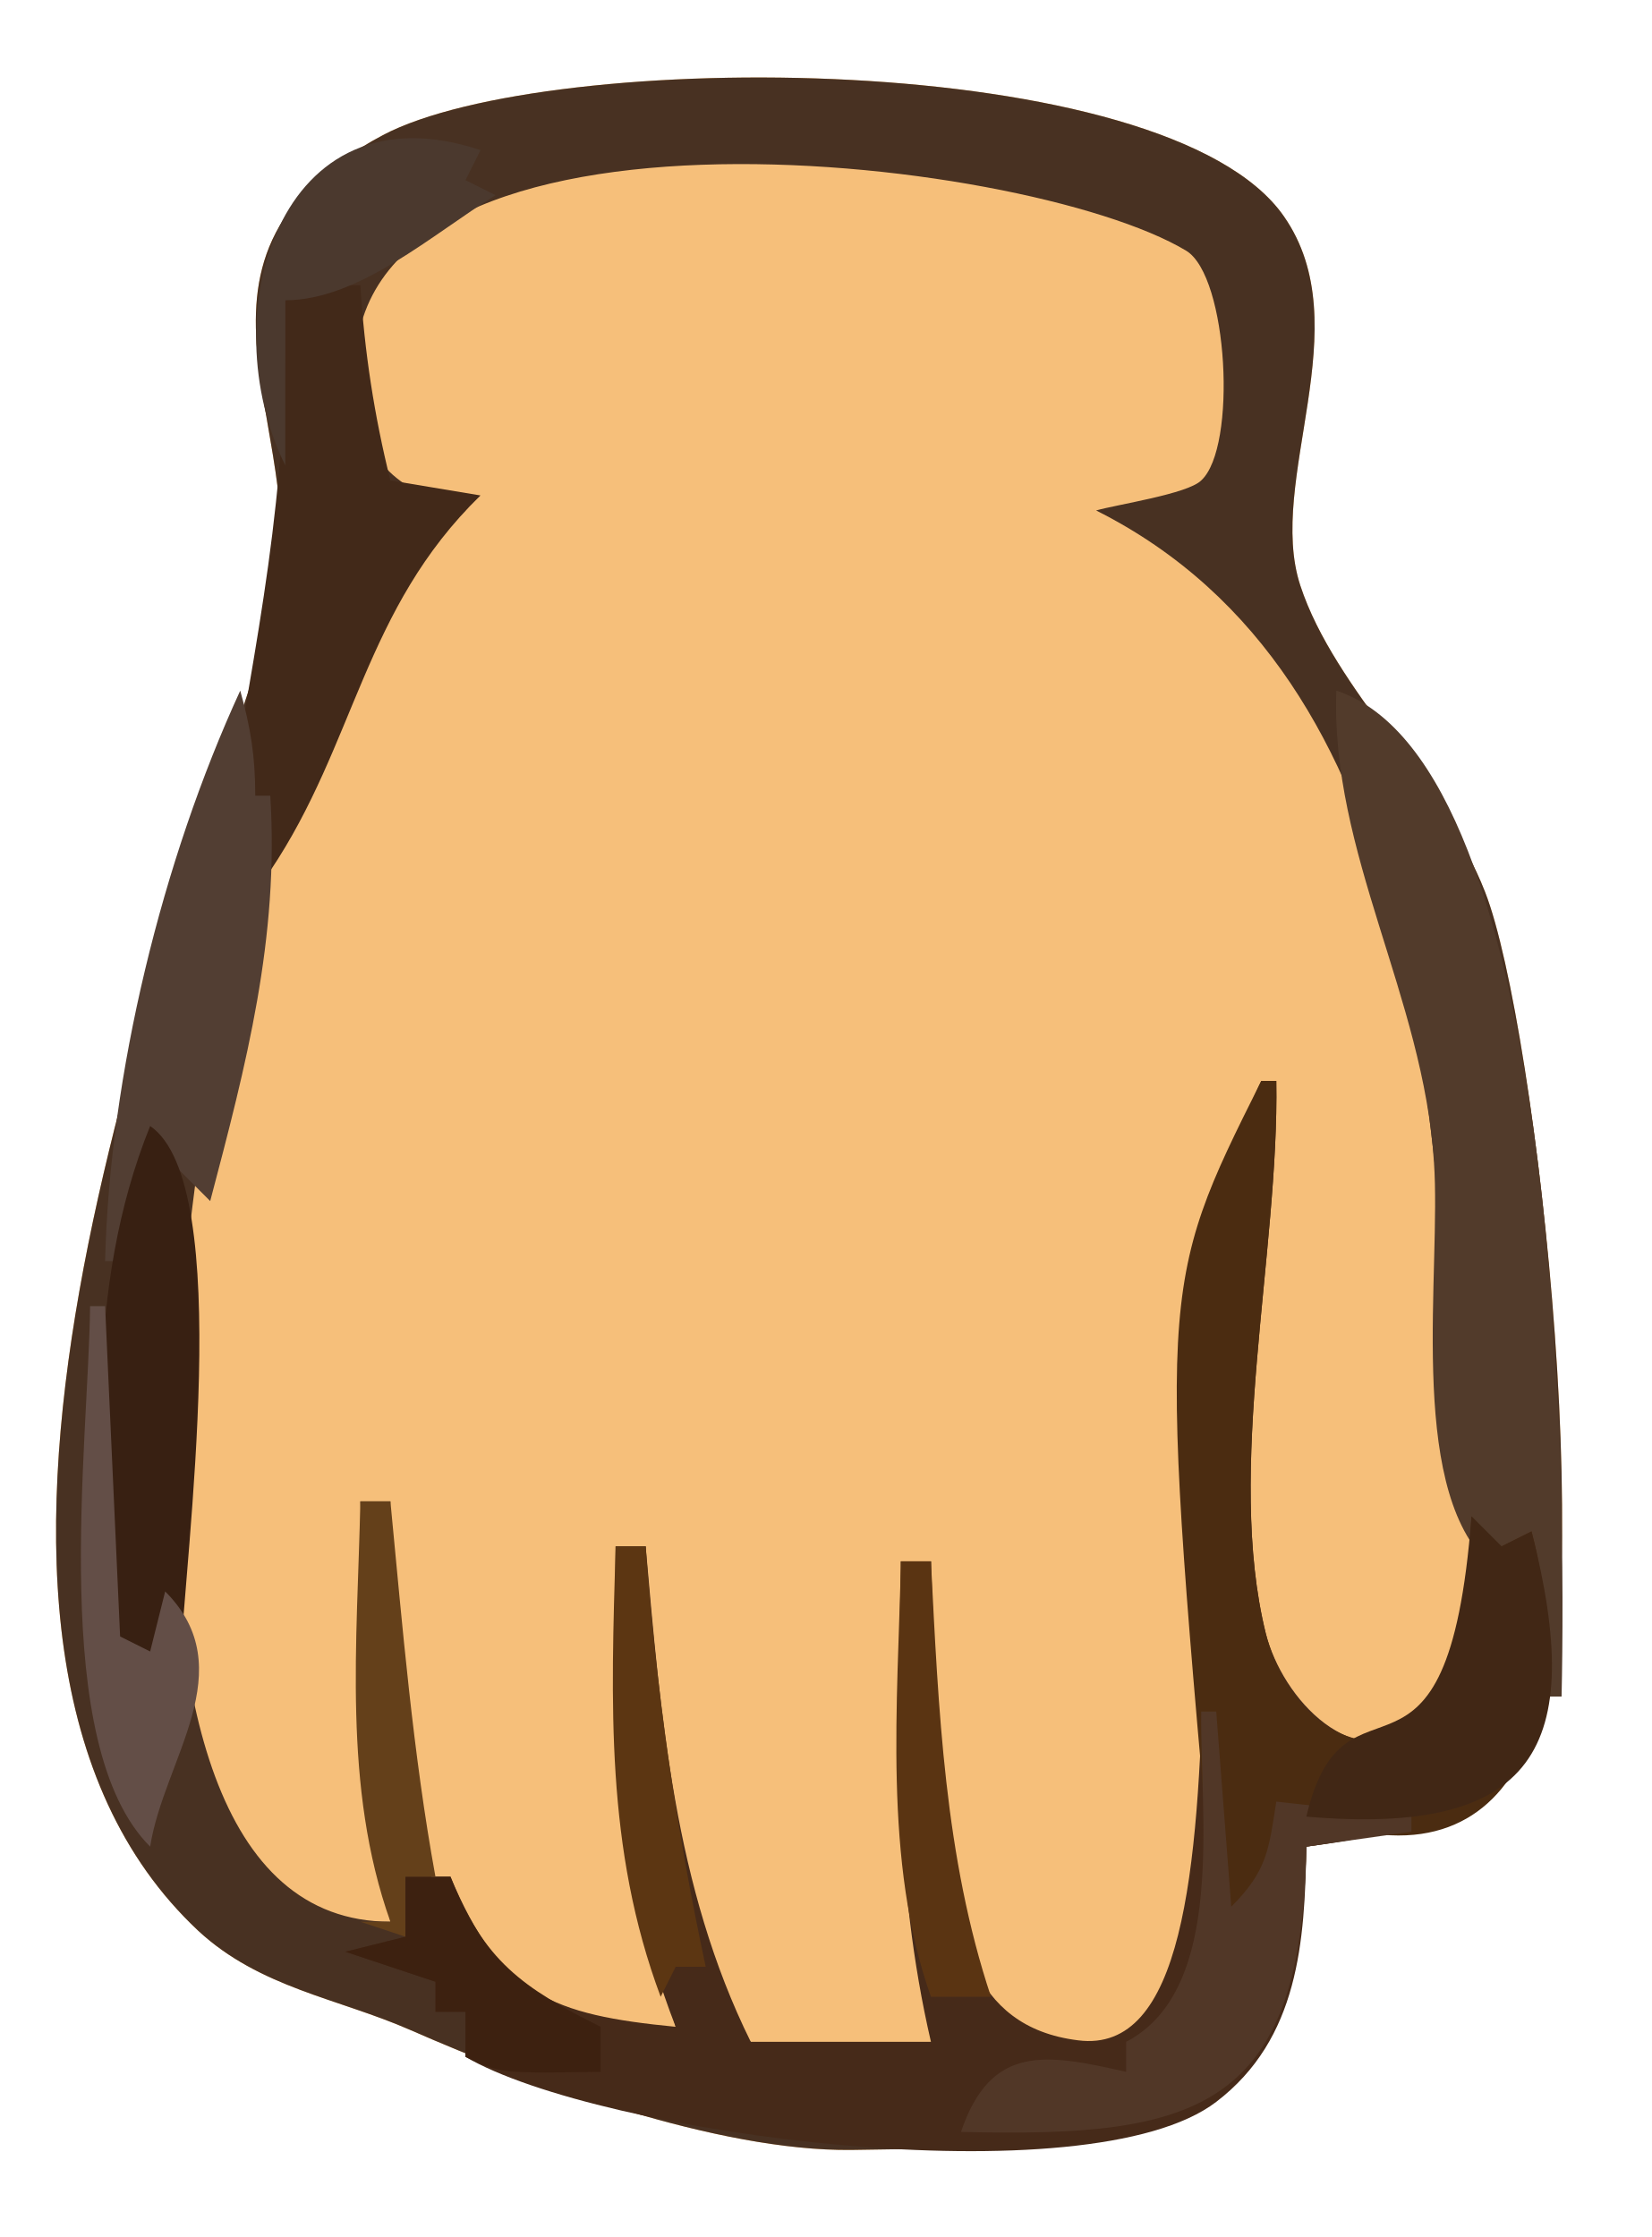
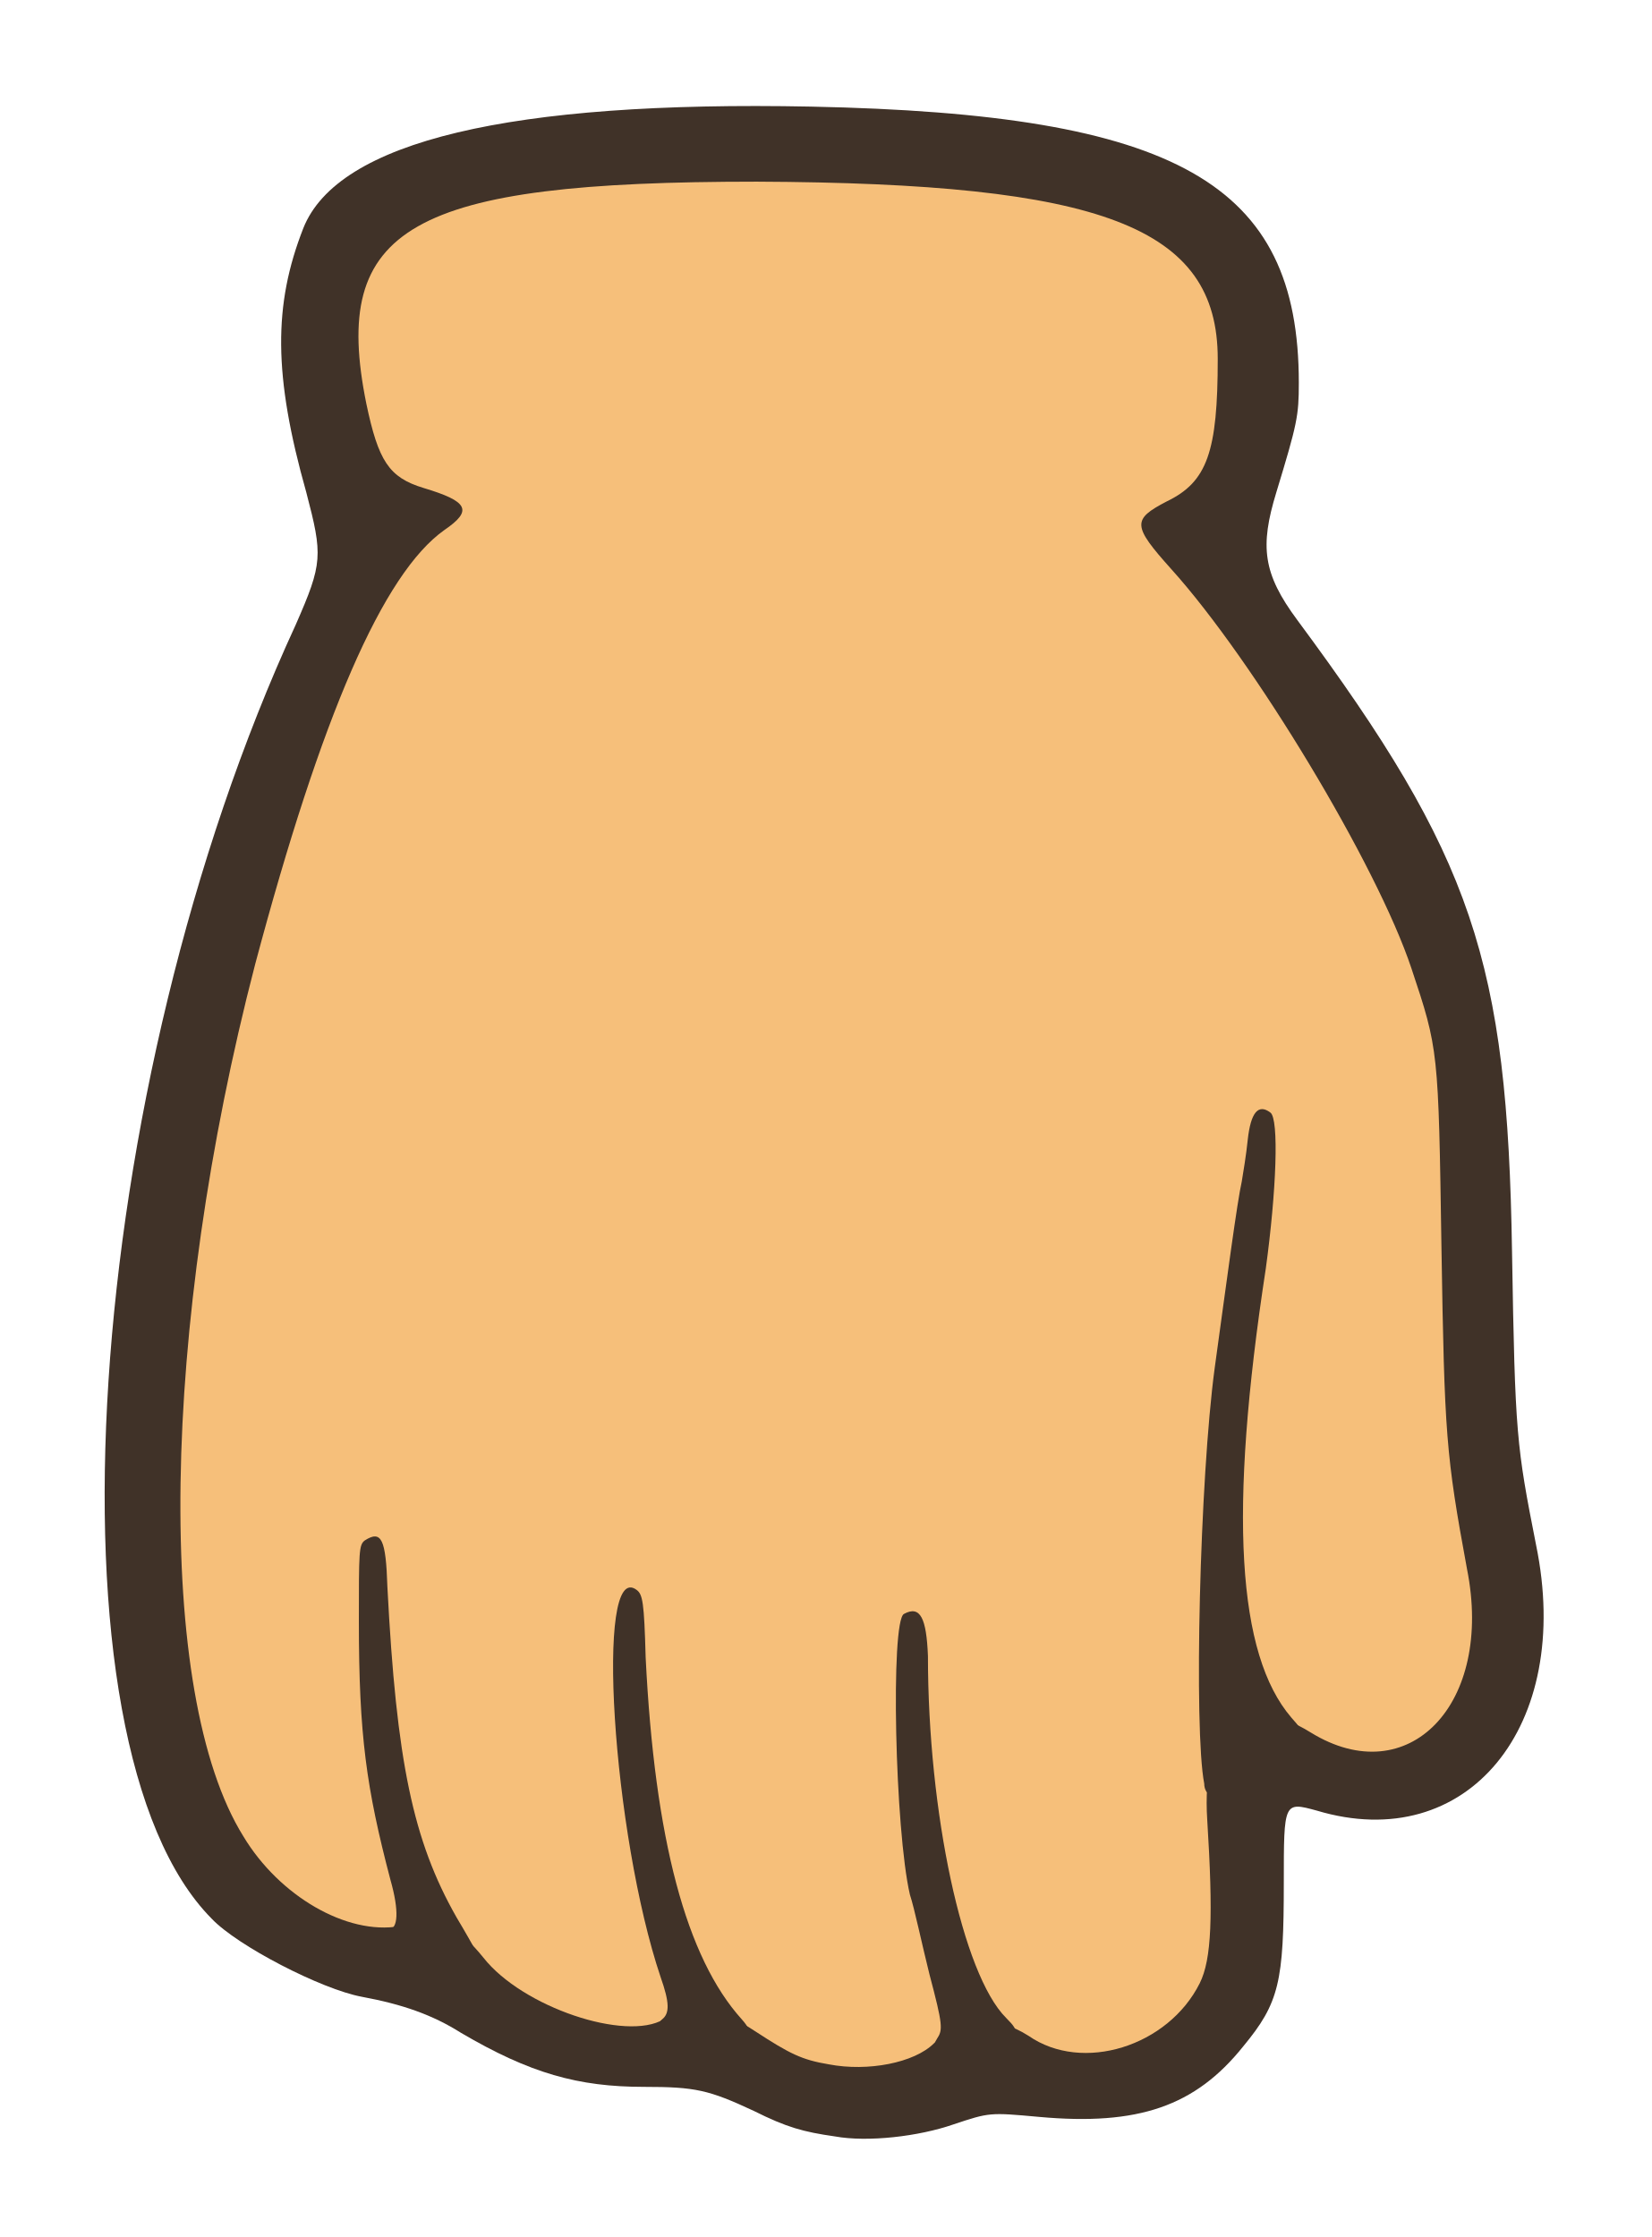
<svg xmlns="http://www.w3.org/2000/svg" viewBox="0 0 110 149" width="110" height="149">
-   <path fill="#f6bf7a" d="M87 123c-.4 20.8-13.2 19.9-30.3 20.2-8.9.1-21.2-4.4-29.4-8-4.8-2.1-10-2.8-14.1-6.6-20.7-19.4-2-65.2 4.8-87.1 3.7-12.1-8.4-24 7.5-32.5 11-5.8 52.2-5.8 60 5.4 5.1 7.3-1.2 17.6 1.1 24.6s9.5 13.2 12.3 20.4c3.5 8.9 8 50.5 2.7 57.8-3.2 4.4-9.6 5-14.6 5.8" />
-   <path fill="#483122" d="M87 123c-.4 20.8-13.2 19.9-30.3 20.2-8.9.1-21.2-4.4-29.4-8-4.8-2.1-10-2.8-14.1-6.6-20.7-19.4-2-65.2 4.8-87.1 3.7-12.1-8.4-24 7.5-32.5 11-5.8 52.2-5.8 60 5.4 5.1 7.3-1.2 17.6 1.1 24.6s9.5 13.2 12.3 20.4c3.5 8.9 8 50.5 2.7 57.8-3.2 4.4-9.6 5-14.6 5.8m-3-49q-.9 14-1.3 28.1c-.2 6.6 6.2 22.5 14 12.2 3.5-4.5.7-13.3.3-18.4-1.6-20.7-1.7-50.7-24-61.9 1.4-.4 6.1-1.1 7-2 2.4-2.2 1.8-13.6-1-15.3C68.2 10.2 22.2 5 23.7 25.5c.4 5.3 2.5 7 7.3 8.5a49 49 0 0 0-12.9 20.4C13.5 67.5 2.8 128 26 128c-1.5-9.2-1.6-18.7-2-28h2c-.6 13.9-.2 36.5 19 35-3-10.5-3.7-21.1-4-32h2c-.4 8.4-.1 27.1 7 33 2.3 1.9 9.1 1 12 1 2-5.1-1.8-25.8-2-33h2c-.2 7.3-.9 15.4.3 22.6.9 5.3 5 10.4 10.6 10.5 2.6 0 5.7-1.7 7.1-4.1 2-3.5 1.4-47.9 4-59" />
-   <path fill="#462a19" d="m23 130 4-1v-4h3c3.3 7.9 6.8 9.2 15 10-4.3-11.1-4.1-20.3-4-32h2c1 11.3 1.9 22.7 7 33h12c-2.5-10.8-2.2-21-2-32h2q.3 9.1 1 18.3c.6 6.1 1.5 12.7 8.8 13.6C85.7 137.7 76.1 87.7 84 72h1c.2 11.4-3.4 25.9-.7 36.8 1.1 4.3 5.8 9.6 10.7 6.2 2.9-2 2.8-10.7 3-14l2 2 2-1c3.8 14.6-.6 19.1-15 21-.1 6.3-.5 12.8-6 17-8.5 6.5-41.1 2.2-50-3v-3h-2v-2z" />
-   <path fill="#523b2b" d="M89 46c15.1 5 15.3 53.4 15 67h-1l-2-10-2 1c-5.3-5.3-3-19.4-3.5-26.6-.7-11-6.9-20.6-6.5-31.4" />
-   <path fill="#4b2c11" d="m98 101 2 2 2-1c3.2 12.2-1.5 25.7-17 18 .5 4.6-.7 6-4 9-3.9-43.2-3.9-43.2 3-57h1c.2 11.4-3.4 25.9-.7 36.8 1.2 4.7 5.4 9.2 10.7 6.2 2.8-1.6 2.8-11.1 3-14" />
-   <path fill="#422919" d="m18 58-1-4-2 1c2.1-12.7 4.2-21.9 4-35 3-1 3-1 5-1q.4 6.6 2 13l6 1c-7.8 7.6-8.3 16.5-14 25" />
-   <path fill="#523e33" d="M16 46c.7 2.5 1 4.4 1 7h1c.6 9.5-1.6 17.9-4 27l-4-4-2 8H7c.3-12.4 3.8-26.7 9-38" />
-   <path fill="#513727" d="M82 127c2.4-2.4 2.5-3.8 3-7l9 1v1l-7 1c-.3 17.5-7.2 19.4-23 19 2-5.9 5.7-5.2 11-4v-2c6.7-3.5 4.9-15.3 5-22h1z" />
-   <path fill="#382012" d="m12 111-5-2c-.3-11.5-1.4-23.1 3-34 5.7 3.9 2.3 28.6 2 36" />
-   <path fill="#412715" d="m98 101 2 2 2-1c3.7 14.5.2 20.3-15 19 2.6-11 9.4.8 11-20" />
-   <path fill="#4b392e" d="M19 31c-4.9-9.9-.5-25.5 13-21l-1 2 2 1c-4.2 2.6-9.1 7-14 7z" />
-   <path fill="#634e47" d="M10 123c-6.8-6.8-4.1-26.8-4-36h1l1 22 2 1 1-4c5.2 5.2-.1 11.2-1 17" />
-   <path fill="#3d2110" d="m23 130 4-1v-4h3c2.2 5.6 4.8 7.4 10 10v3c-6.7.1-6.7.1-9-1v-3h-2v-2z" />
-   <path fill="#5c3612" d="M44 133c-3.7-9.9-3.3-19.6-3-30h2a203 203 0 0 0 4 28h-2z" />
-   <path fill="#64401a" d="M24 128h2c-3.2-9-2.2-18.6-2-28h2c.8 8.3 1.5 16.8 3 25h-2v4z" />
-   <path fill="#5a3412" d="M66 133h-4c-3.2-9-2.2-19.6-2-29h2c.5 9.8.9 19.7 4 29" />
+   <path class="c-outline" fill="#403228" d="M55.6 142.3C53.5 142 52.4 141.7 50.2 140.6C47.2 139.2 46.3 139 42.9 139C38.5 139 35.3 138.1 30.7 135.4C28.8 134.2 26.8 133.5 24.1 133C21.4 132.5 15.8 129.6 14.1 127.8C2.6 116.2 5.4 72.6 19.7 41.6C21.5 37.5 21.5 37 20.4 32.8C18.2 25 18.2 20.3 20.2 15.2C22.5 9.4 34 6.7 54 7.1C78.4 7.6 86.5 12.2 86.5 25.5C86.5 27.7 86.4 28.2 85 32.8C83.9 36.4 84.1 38.2 86.4 41.3C98.1 57.1 100.4 64 100.7 83.4C100.9 95.6 101 96.3 102.3 102.9C104.8 115 97.7 123.6 87.7 120.6C85.5 120 85.5 120 85.5 125.4C85.5 132 85.2 133.4 82.8 136.3C79.6 140.3 75.8 141.6 69.2 141C65.9 140.7 65.9 140.7 63.5 141.5C61.2 142.3 57.8 142.7 55.6 142.3Z" />
+   <path class="c-skin" fill="#f6bf7a" d="M55.2 137.5C53.4 137.2 52.6 136.8 50.3 135.3C47.9 133.7 45.9 133.4 44.2 134.5C41.7 136 34.8 133.7 32.2 130.4C30.5 128.3 29.4 127.8 26.6 128.3C23.1 128.9 18.6 126.3 16.2 122.3C10.3 112.8 10.7 88.4 17 64.2C21.4 47.7 25.5 38.2 29.6 35.3C31.5 34 31.2 33.4 28.2 32.5C25.9 31.8 25.2 30.7 24.4 26.9C22 15.1 27.3 12.1 50.4 12.1C73.4 12.2 81.1 15.1 81.1 23.9C81.1 30.1 80.4 32.1 77.7 33.4C75.4 34.6 75.4 35 78 37.9C83.5 44 91.7 57.6 94 64.5C95.8 69.9 95.8 69.9 96 83.1C96.2 95.6 96.3 96.9 97.7 104.5C99.5 113.5 93.8 119.4 87.3 115.4C82.8 112.6 80 115 80.4 121.2C80.8 127.6 80.7 130.5 79.9 132.1C77.8 136.3 72.1 138.1 68.5 135.6C66.3 134.2 64.2 134.4 62.2 136.1C60.9 137.4 57.8 138 55.2 137.5Z" />
+   <path class="c-outline" fill="#403228" d="M80.2 118.8C79.5 115.2 79.9 98.5 80.9 91.1C81.7 85.3 82.4 80 82.7 78.7C82.8 78.1 83 76.9 83.1 75.9C83.3 74.1 83.8 73.5 84.6 74.1C85.2 74.5 85 79.4 84.3 84.5C81.8 100.8 82.4 110.2 86 114.4C87.1 115.6 86.9 115.8 85.2 115.5C83.3 115.2 81.7 116.1 81.4 117.8C81.1 119.2 81 119.5 80.6 119.5C80.4 119.5 80.2 119.2 80.2 118.8Z" />
+   <path class="c-outline" fill="#403228" d="M30.1 129.6C29.7 129.4 28.9 129.2 28.2 129.2C26.6 129.2 25.5 129 25.5 128.7C25.5 128.6 25.7 128.5 25.9 128.5C26.5 128.5 26.6 127.3 26 125.2C24.4 119.1 23.9 115.6 23.9 108C23.9 103.3 23.9 102.9 24.3 102.6C25.4 101.9 25.7 102.5 25.8 105.7C26.4 117.3 27.5 122.6 30.4 127.7C31 128.7 31.5 129.6 31.5 129.6C31.5 129.9 30.7 129.9 30.1 129.6Z" />
+   <path class="c-outline" fill="#403228" d="M48.7 135.4C47.8 134.9 46.7 134.8 45.6 135C44.3 135.2 43.5 135 44.1 134.5C44.6 134.1 44.6 133.4 44 131.7C40.8 122.2 39.6 103.8 42.4 105.9C42.8 106.2 42.9 106.7 43 110.4C43.6 122.5 45.7 130.4 49.4 134.5C50.3 135.5 50 136 48.7 135.4Z" />
+   <path class="c-outline" fill="#403228" d="M62.3 136.6C62.1 136.5 62.1 136.3 62.4 135.8C62.8 135.2 62.8 134.9 61.9 131.5C61.4 129.5 60.9 127.1 60.6 126.2C59.6 121.9 59.3 108 60.2 107.5C61.3 106.9 61.7 107.8 61.8 110.3C61.8 120.7 64.1 131.5 67 134.4C68 135.4 67.9 135.6 66 135.7C65.1 135.7 64.3 135.9 64.1 136C63.7 136.4 62.7 136.7 62.3 136.6Z" />
</svg>
